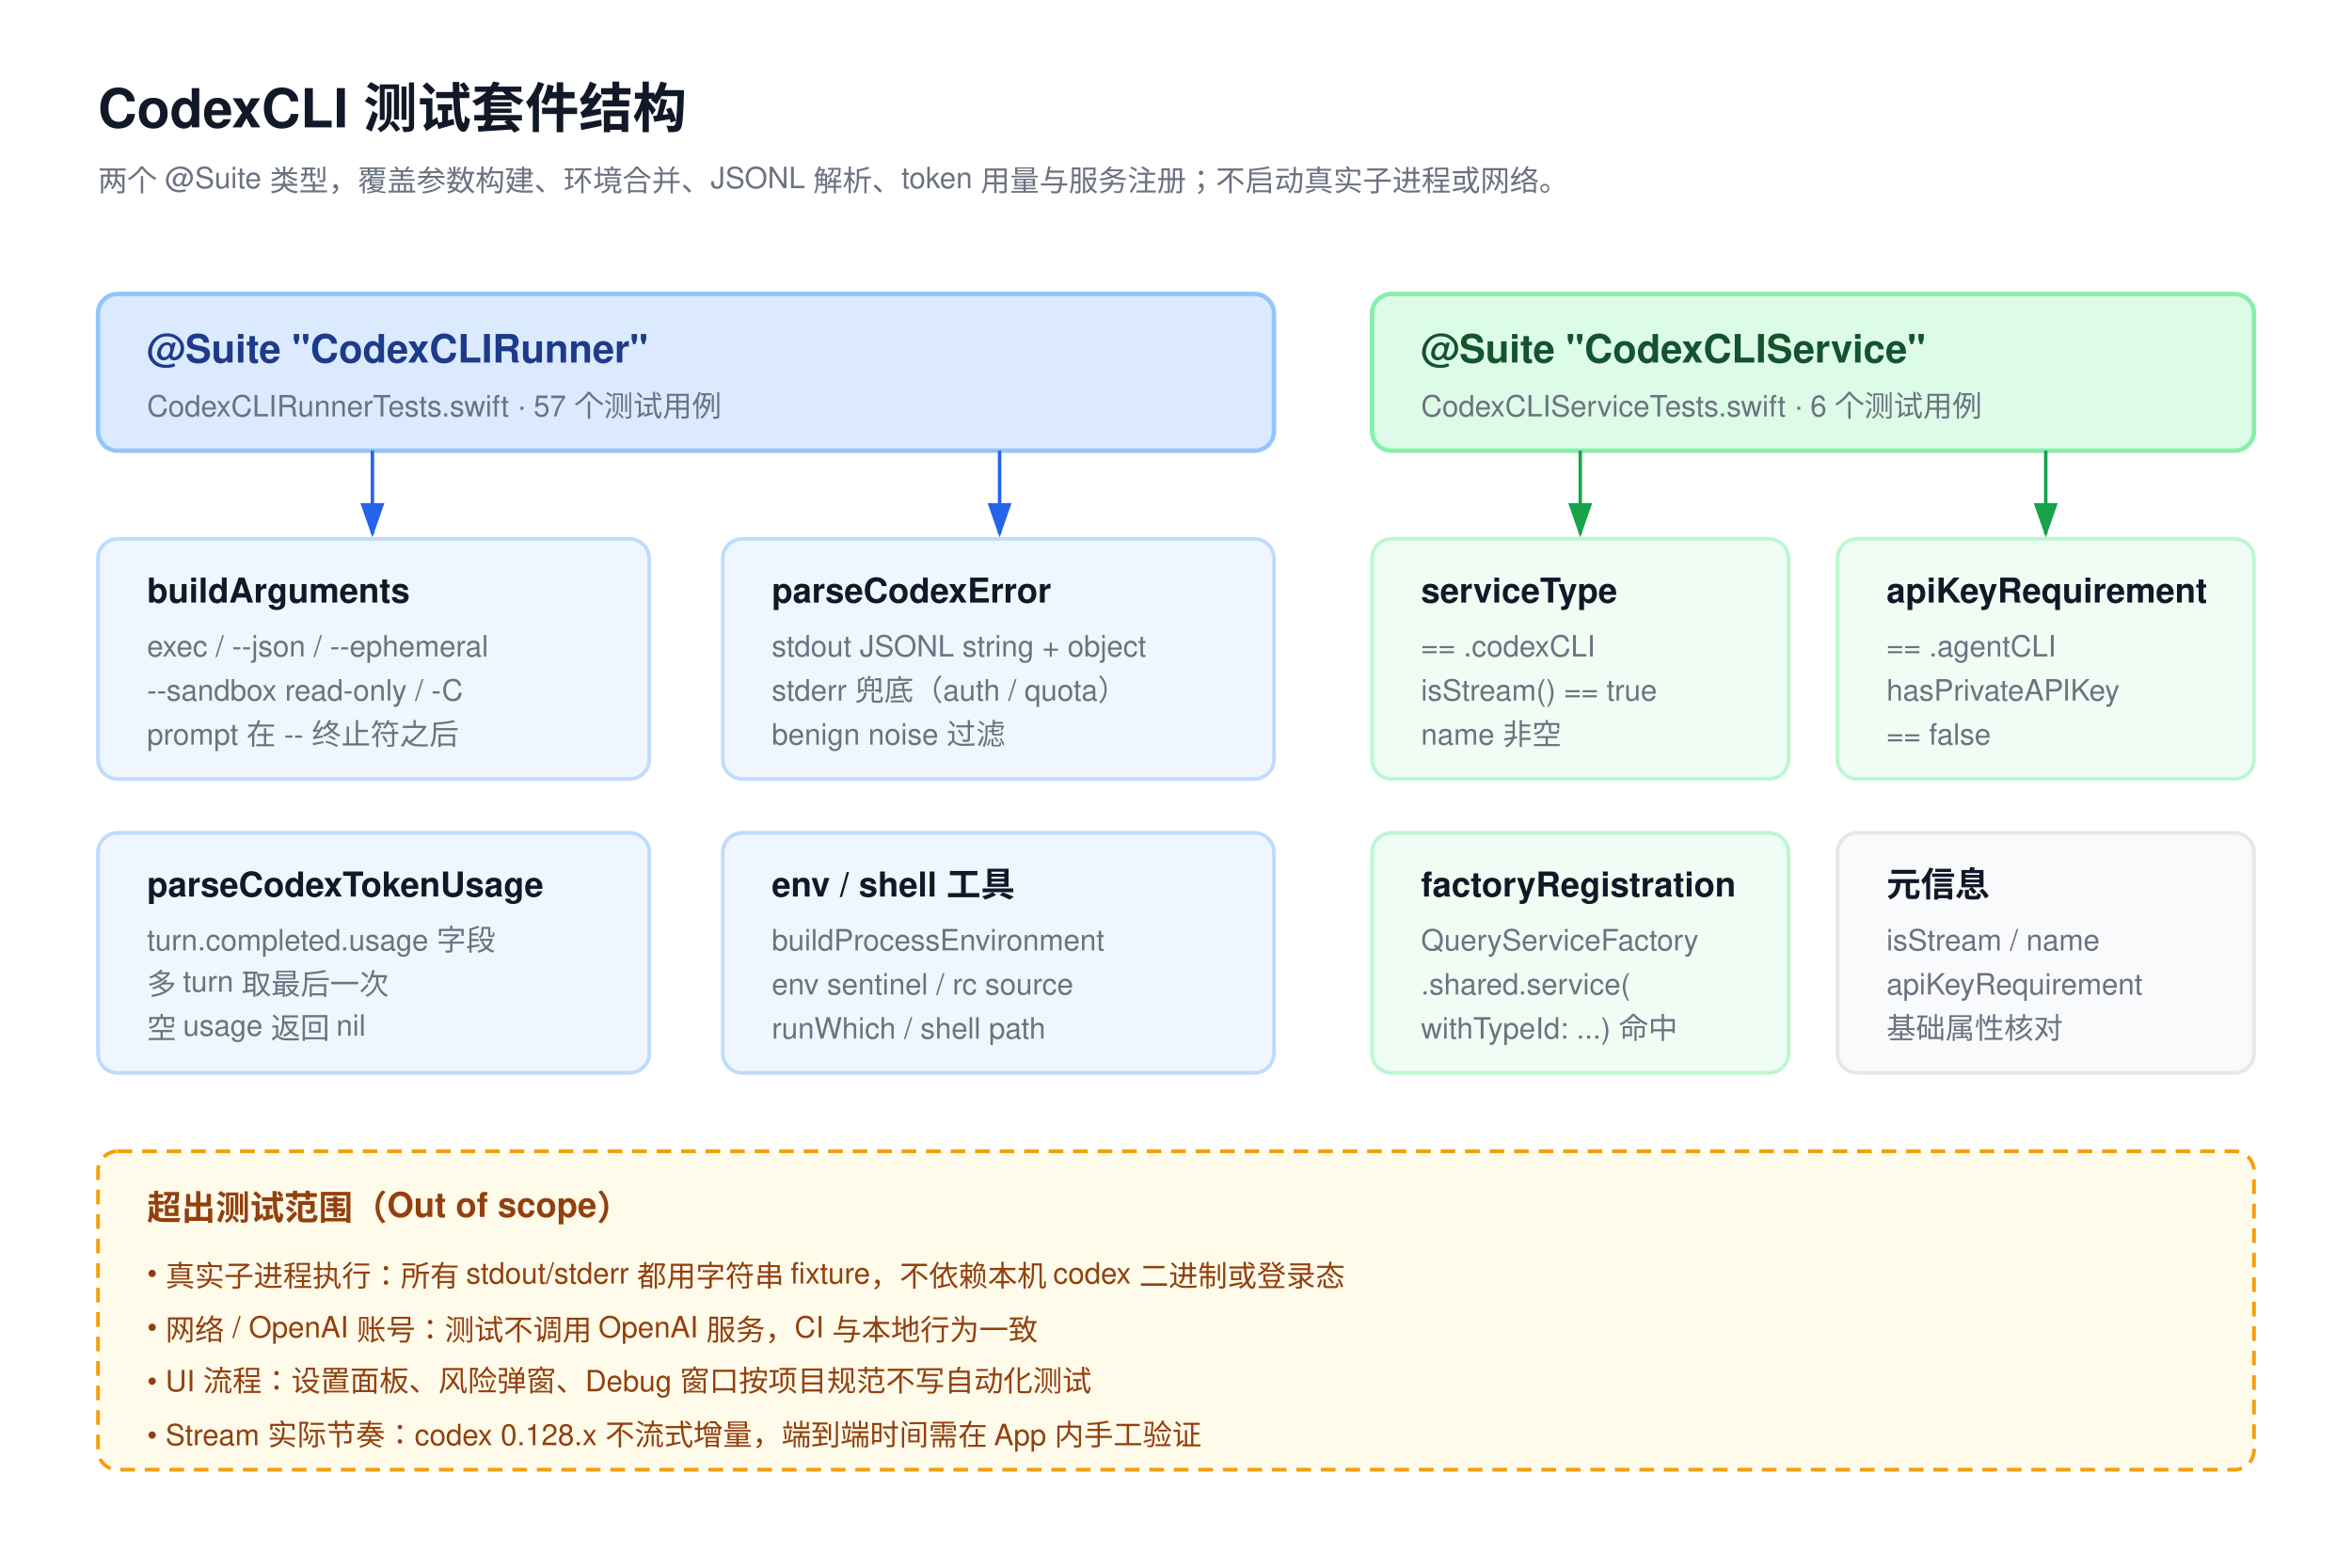
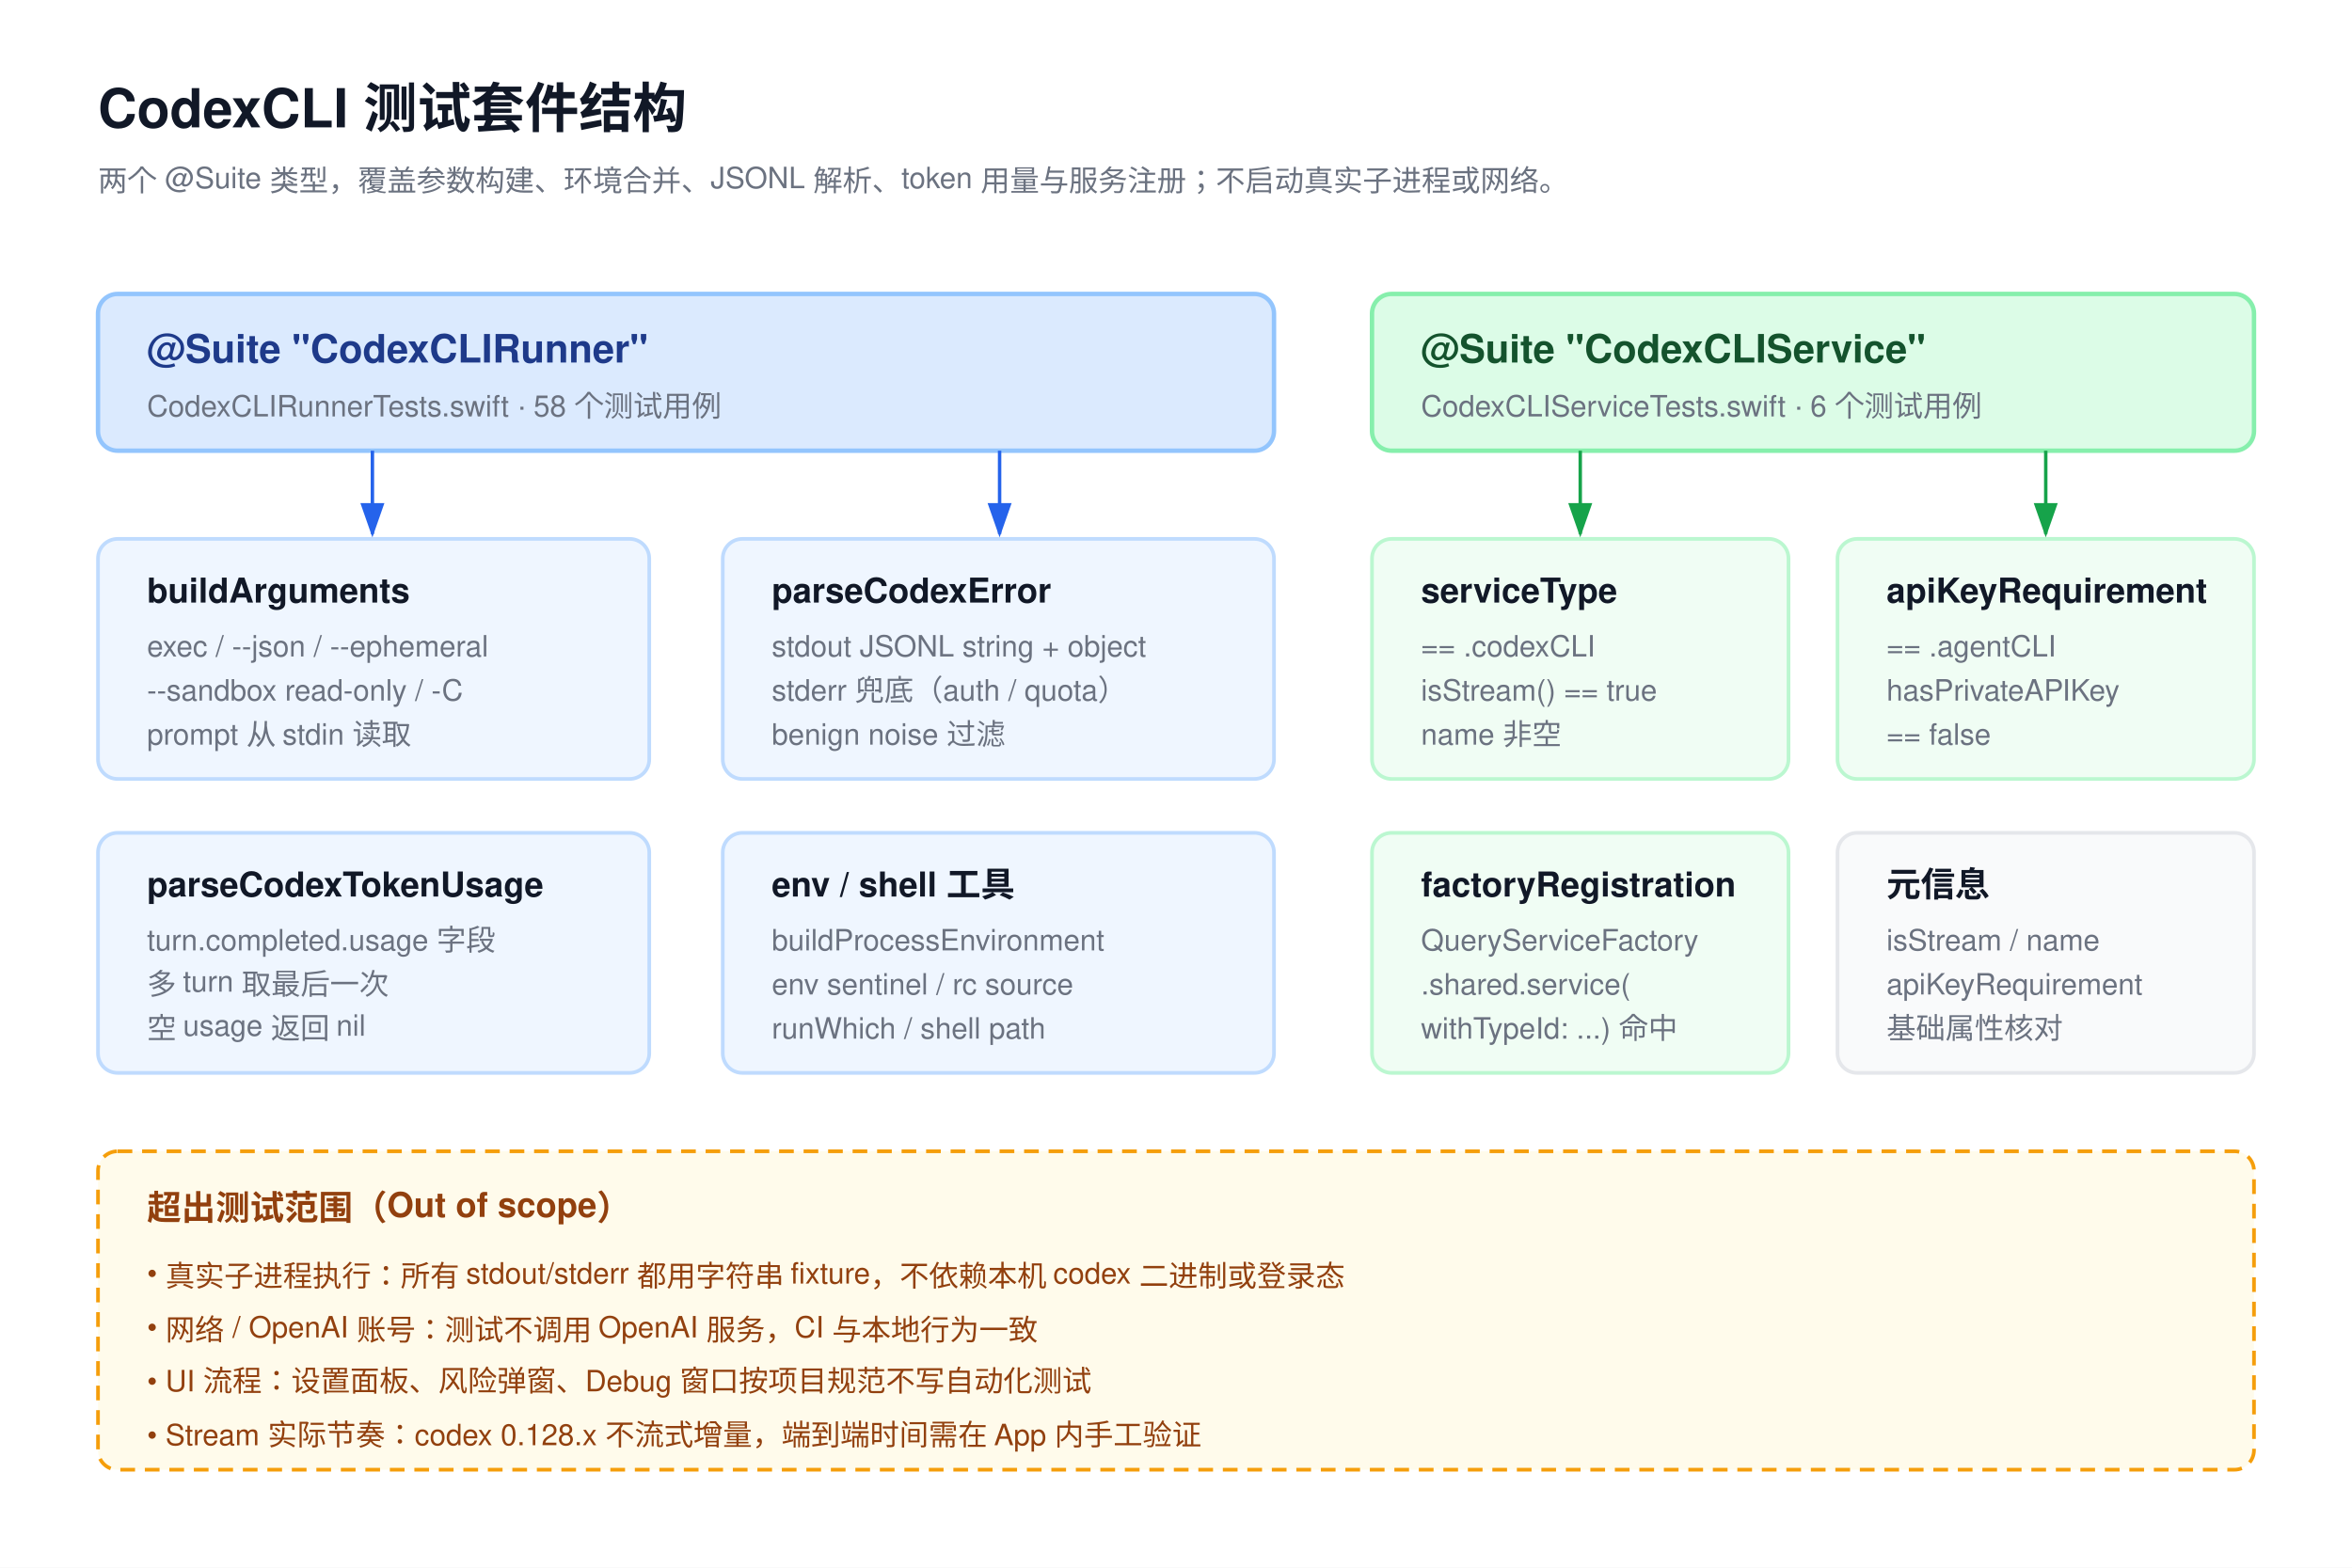
<svg xmlns="http://www.w3.org/2000/svg" viewBox="0 0 960 640" width="960" height="640">
  <style>
    text {
      font-family: "Helvetica Neue", Helvetica, Arial, "PingFang SC", "Microsoft YaHei", sans-serif;
      fill: #111827;
    }
    .title { font-size: 22px; font-weight: 600; }
    .suite-title { font-size: 16px; font-weight: 600; fill: #1e3a8a; }
    .suite-title-green { font-size: 16px; font-weight: 600; fill: #14532d; }
    .node-title { font-size: 14px; font-weight: 600; }
    .node-text { font-size: 12px; fill: #6b7280; }
    .legend-text { font-size: 12px; fill: #4b5563; }
    .scope-title { font-size: 14px; font-weight: 600; fill: #92400e; }
    .scope-text { font-size: 12px; fill: #92400e; }
  </style>
  <defs>
    <marker id="arrow-blue" markerWidth="10" markerHeight="7" refX="9" refY="3.5" orient="auto">
      <polygon points="0 0, 10 3.5, 0 7" fill="#2563eb" />
    </marker>
    <marker id="arrow-green" markerWidth="10" markerHeight="7" refX="9" refY="3.5" orient="auto">
      <polygon points="0 0, 10 3.5, 0 7" fill="#16a34a" />
    </marker>
  </defs>
  <rect width="960" height="640" fill="#ffffff" />
  <text x="40" y="52" class="title">CodexCLI 测试套件结构</text>
  <text x="40" y="78" class="node-text">两个 @Suite 类型，覆盖参数构建、环境合并、JSONL 解析、token 用量与服务注册；不启动真实子进程或网络。</text>
  <rect x="40" y="120" width="480" height="64" rx="8" fill="#dbeafe" stroke="#93c5fd" stroke-width="1.8" />
  <text x="60" y="148" class="suite-title">@Suite "CodexCLIRunner"</text>
-   <text x="60" y="170" class="node-text">CodexCLIRunnerTests.swift · 57 个测试用例</text>
+   <text x="60" y="170" class="node-text">CodexCLIRunnerTests.swift · 58 个测试用例</text>
  <rect x="40" y="220" width="225" height="98" rx="8" fill="#eff6ff" stroke="#bfdbfe" stroke-width="1.5" />
  <text x="60" y="246" class="node-title">buildArguments</text>
  <text x="60" y="268" class="node-text">exec / --json / --ephemeral</text>
  <text x="60" y="286" class="node-text">--sandbox read-only / -C</text>
-   <text x="60" y="304" class="node-text">prompt 在 -- 终止符之后</text>
+   <text x="60" y="304" class="node-text">prompt 从 stdin 读取</text>
  <rect x="295" y="220" width="225" height="98" rx="8" fill="#eff6ff" stroke="#bfdbfe" stroke-width="1.5" />
  <text x="315" y="246" class="node-title">parseCodexError</text>
  <text x="315" y="268" class="node-text">stdout JSONL string + object</text>
  <text x="315" y="286" class="node-text">stderr 兜底（auth / quota）</text>
  <text x="315" y="304" class="node-text">benign noise 过滤</text>
  <rect x="40" y="340" width="225" height="98" rx="8" fill="#eff6ff" stroke="#bfdbfe" stroke-width="1.5" />
  <text x="60" y="366" class="node-title">parseCodexTokenUsage</text>
  <text x="60" y="388" class="node-text">turn.completed.usage 字段</text>
  <text x="60" y="406" class="node-text">多 turn 取最后一次</text>
  <text x="60" y="424" class="node-text">空 usage 返回 nil</text>
  <rect x="295" y="340" width="225" height="98" rx="8" fill="#eff6ff" stroke="#bfdbfe" stroke-width="1.5" />
  <text x="315" y="366" class="node-title">env / shell 工具</text>
  <text x="315" y="388" class="node-text">buildProcessEnvironment</text>
  <text x="315" y="406" class="node-text">env sentinel / rc source</text>
  <text x="315" y="424" class="node-text">runWhich / shell path</text>
  <rect x="560" y="120" width="360" height="64" rx="8" fill="#dcfce7" stroke="#86efac" stroke-width="1.8" />
  <text x="580" y="148" class="suite-title-green">@Suite "CodexCLIService"</text>
  <text x="580" y="170" class="node-text">CodexCLIServiceTests.swift · 6 个测试用例</text>
  <rect x="560" y="220" width="170" height="98" rx="8" fill="#f0fdf4" stroke="#bbf7d0" stroke-width="1.5" />
  <text x="580" y="246" class="node-title">serviceType</text>
  <text x="580" y="268" class="node-text">== .codexCLI</text>
  <text x="580" y="286" class="node-text">isStream() == true</text>
  <text x="580" y="304" class="node-text">name 非空</text>
  <rect x="750" y="220" width="170" height="98" rx="8" fill="#f0fdf4" stroke="#bbf7d0" stroke-width="1.5" />
  <text x="770" y="246" class="node-title">apiKeyRequirement</text>
  <text x="770" y="268" class="node-text">== .agentCLI</text>
  <text x="770" y="286" class="node-text">hasPrivateAPIKey</text>
  <text x="770" y="304" class="node-text">== false</text>
  <rect x="560" y="340" width="170" height="98" rx="8" fill="#f0fdf4" stroke="#bbf7d0" stroke-width="1.5" />
  <text x="580" y="366" class="node-title">factoryRegistration</text>
  <text x="580" y="388" class="node-text">QueryServiceFactory</text>
  <text x="580" y="406" class="node-text">.shared.service(</text>
  <text x="580" y="424" class="node-text">withTypeId: ...) 命中</text>
  <rect x="750" y="340" width="170" height="98" rx="8" fill="#f9fafb" stroke="#e5e7eb" stroke-width="1.5" />
  <text x="770" y="366" class="node-title">元信息</text>
  <text x="770" y="388" class="node-text">isStream / name</text>
  <text x="770" y="406" class="node-text">apiKeyRequirement</text>
  <text x="770" y="424" class="node-text">基础属性核对</text>
  <line x1="152" y1="184" x2="152" y2="218" stroke="#2563eb" stroke-width="1.4" marker-end="url(#arrow-blue)" />
  <line x1="408" y1="184" x2="408" y2="218" stroke="#2563eb" stroke-width="1.4" marker-end="url(#arrow-blue)" />
  <line x1="645" y1="184" x2="645" y2="218" stroke="#16a34a" stroke-width="1.4" marker-end="url(#arrow-green)" />
  <line x1="835" y1="184" x2="835" y2="218" stroke="#16a34a" stroke-width="1.4" marker-end="url(#arrow-green)" />
  <rect x="40" y="470" width="880" height="130" rx="8" fill="#fffbeb" stroke="#f59e0b" stroke-width="1.5" stroke-dasharray="6 4" />
  <text x="60" y="498" class="scope-title">超出测试范围（Out of scope）</text>
  <text x="60" y="524" class="scope-text">• 真实子进程执行：所有 stdout/stderr 都用字符串 fixture，不依赖本机 codex 二进制或登录态</text>
  <text x="60" y="546" class="scope-text">• 网络 / OpenAI 账号：测试不调用 OpenAI 服务，CI 与本地行为一致</text>
  <text x="60" y="568" class="scope-text">• UI 流程：设置面板、风险弹窗、Debug 窗口按项目规范不写自动化测试</text>
  <text x="60" y="590" class="scope-text">• Stream 实际节奏：codex 0.128.x 不流式增量，端到端时间需在 App 内手工验证</text>
</svg>
